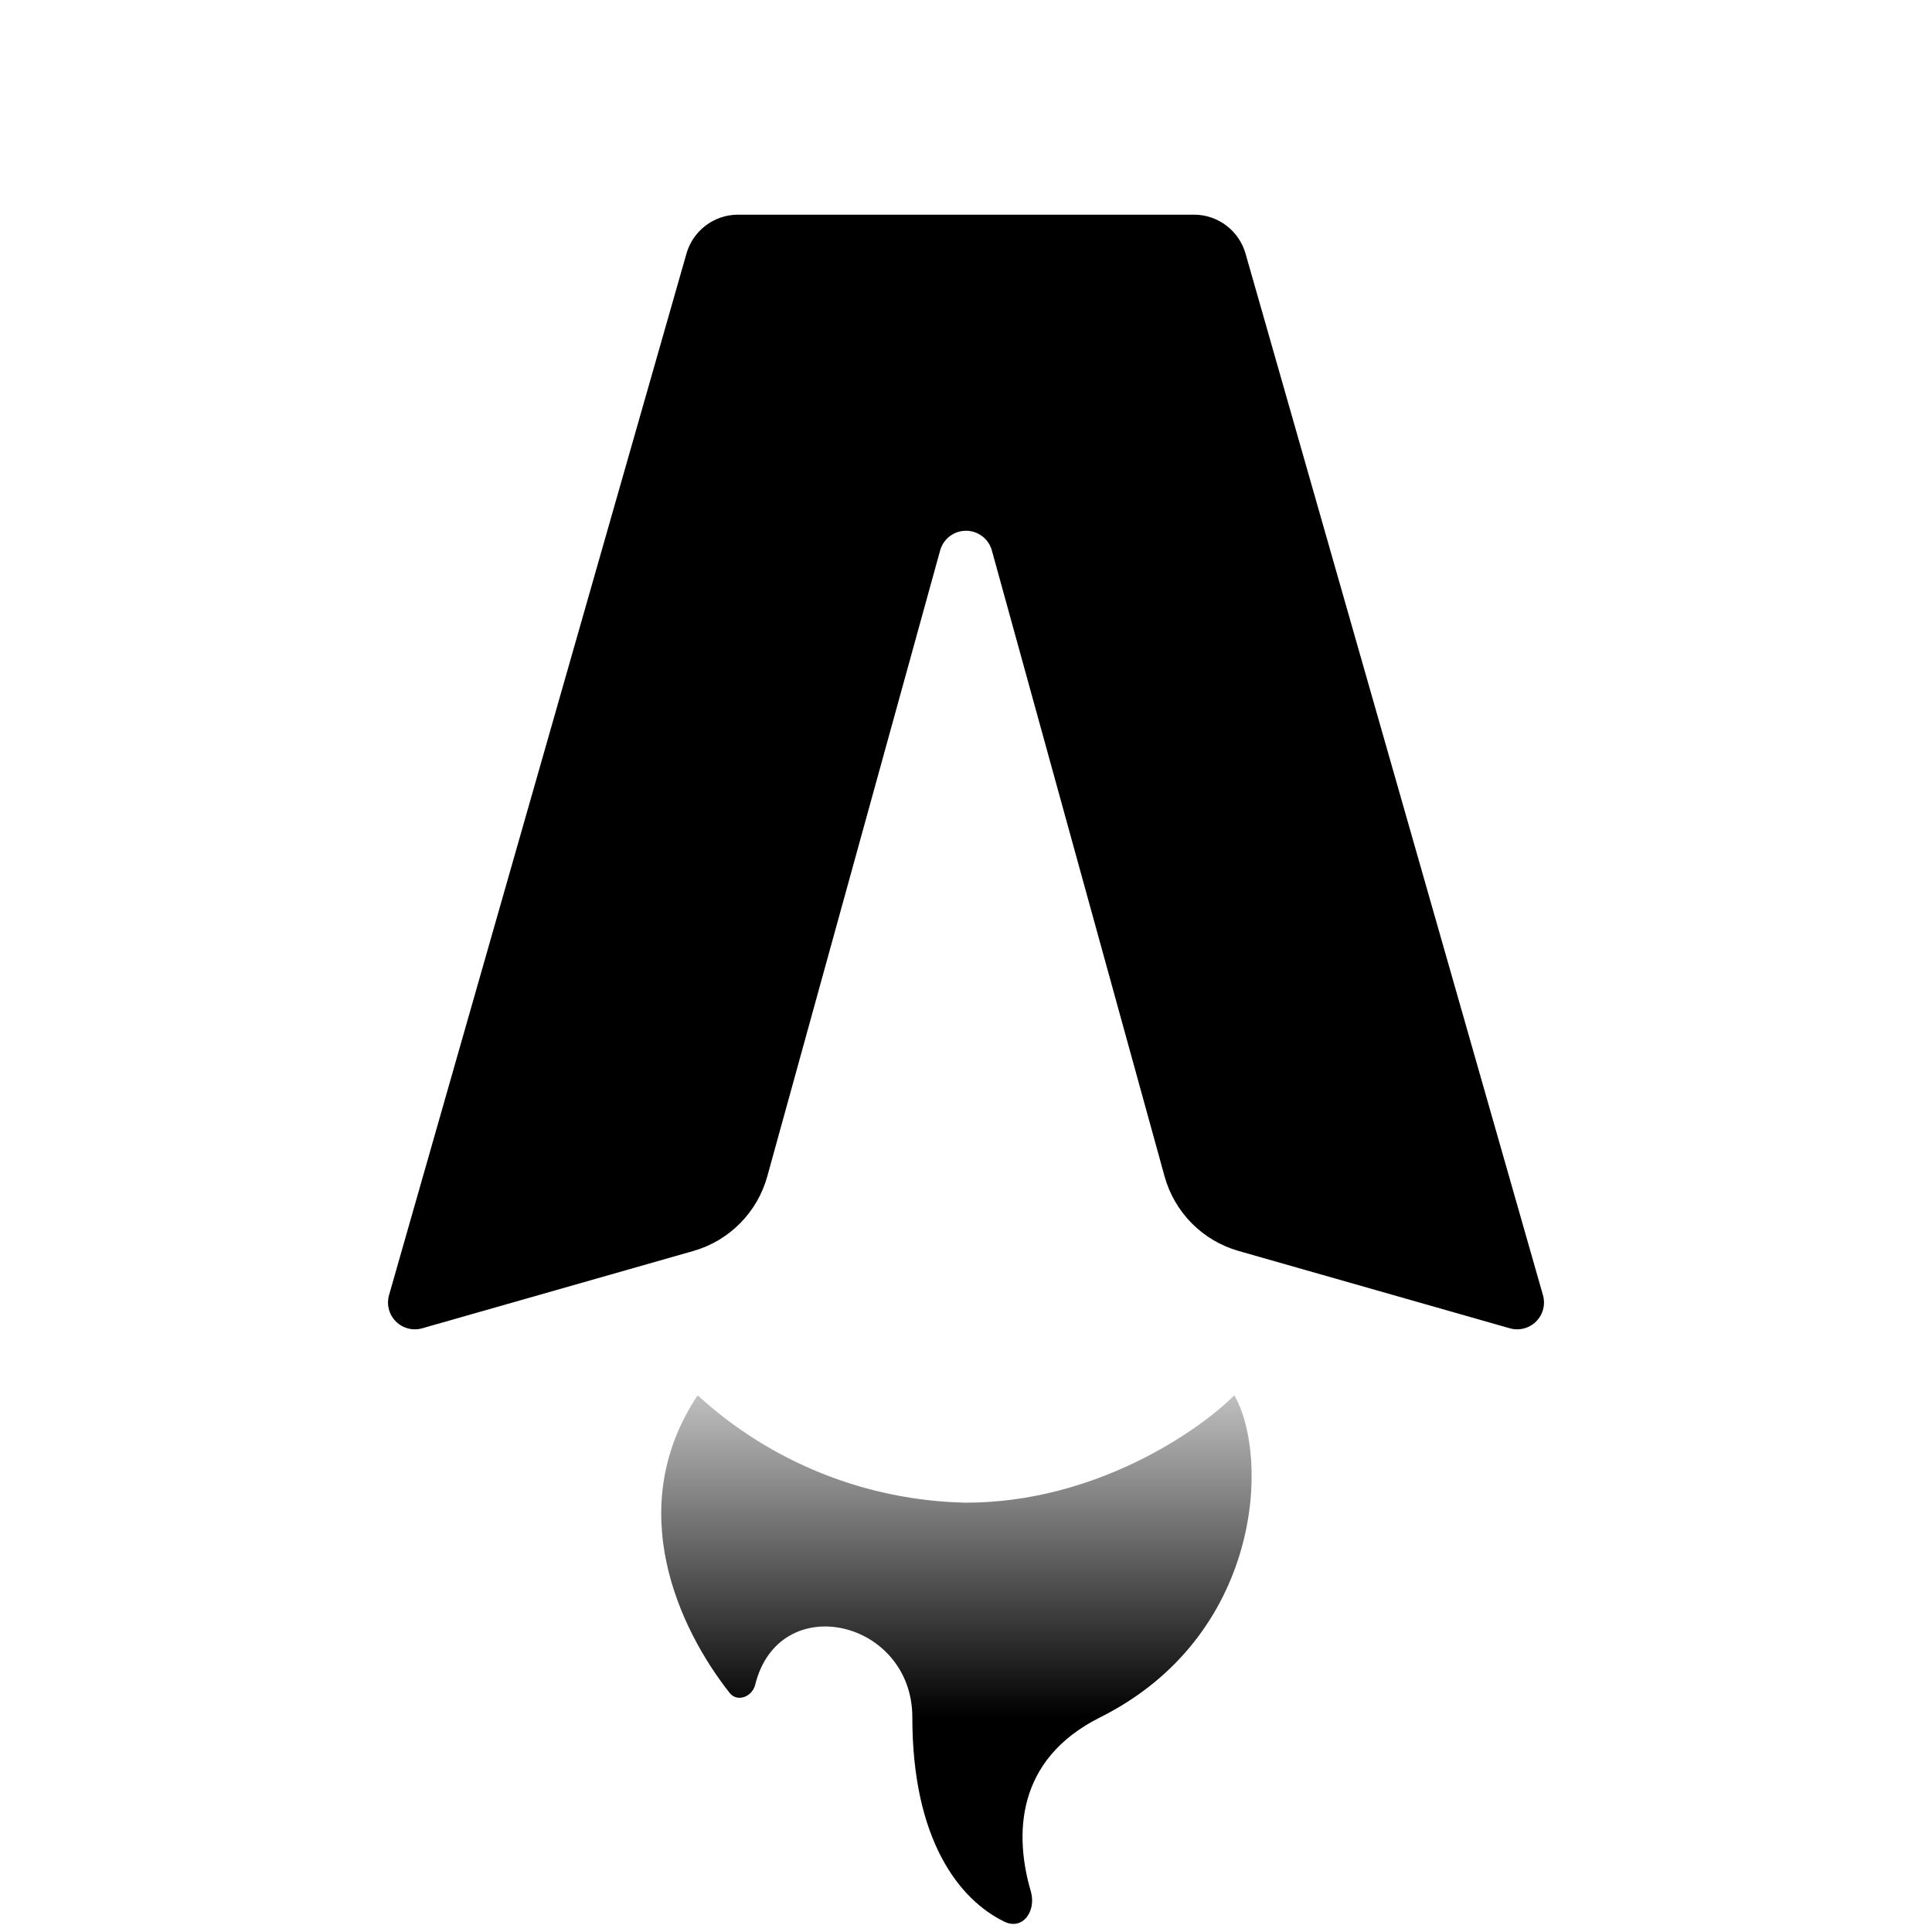
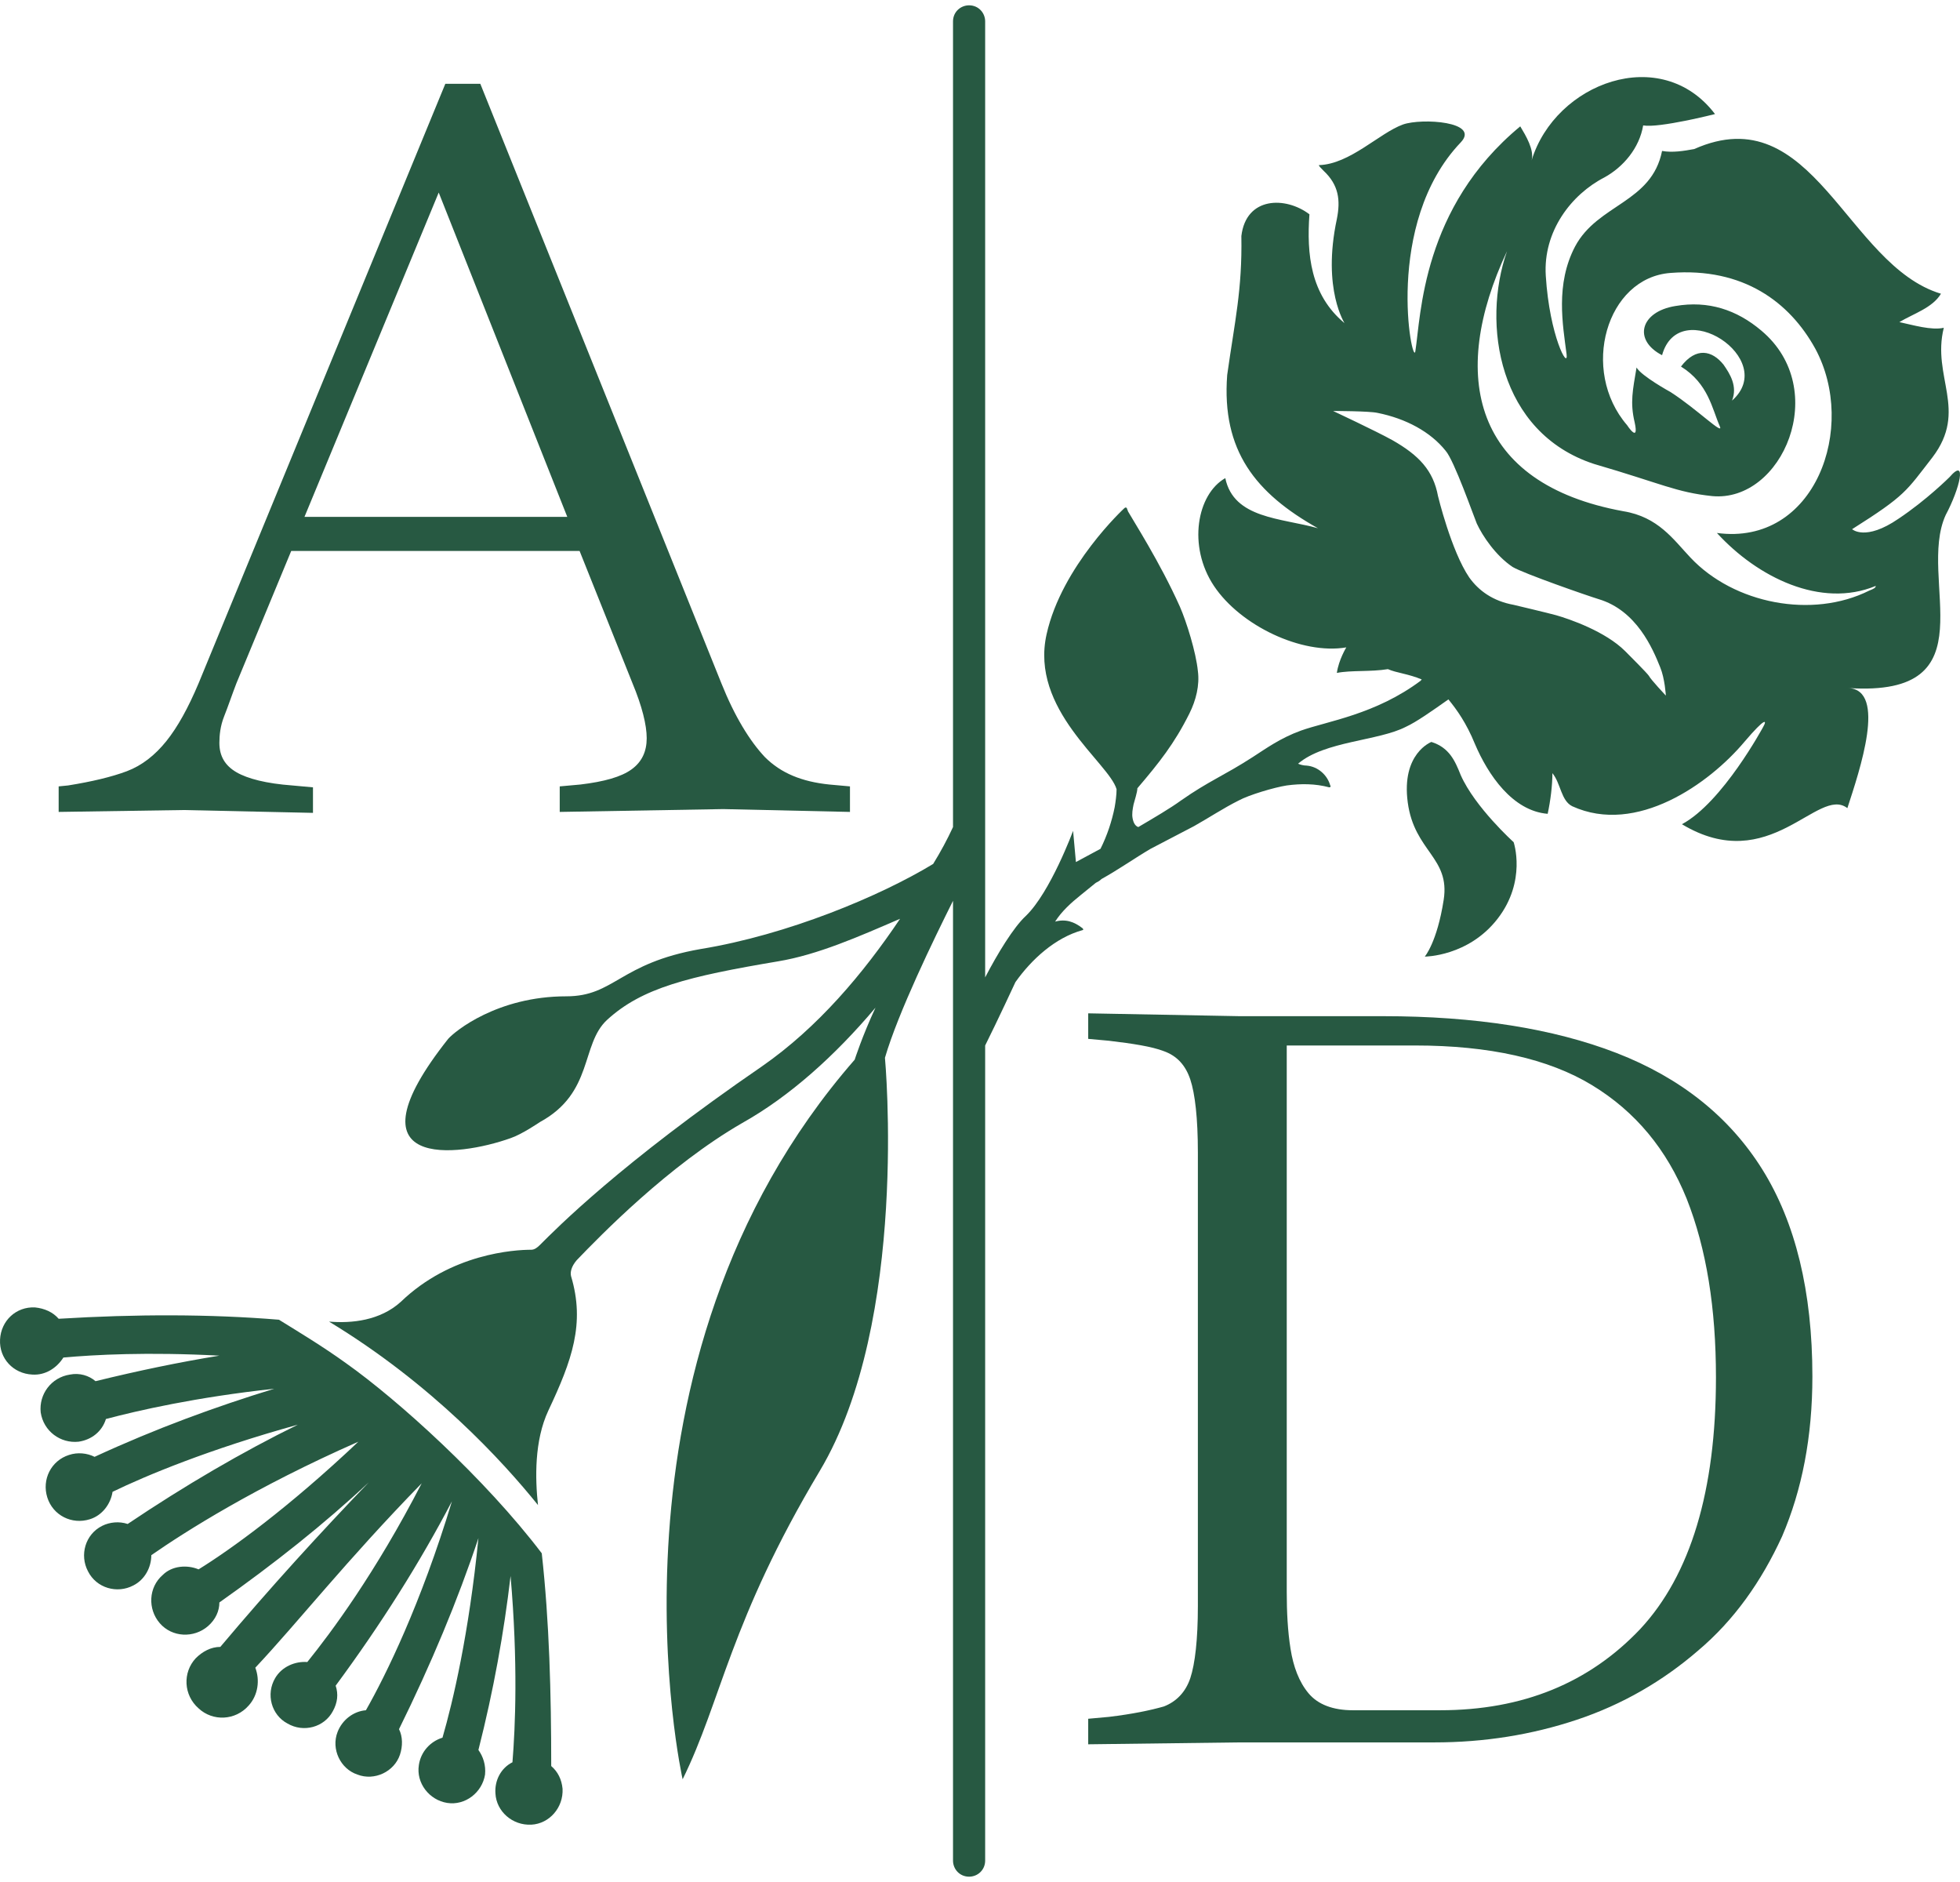
- <svg fill="none" viewBox="0 0 36 36">
-   <path fill="#000" d="M22.25 4h-8.5a1 1 0 0 0-.96.73l-5.54 19.4a.5.5 0 0 0 .62.62l5.05-1.44a2 2 0 0 0 1.38-1.4l3.22-11.66a.5.5 0 0 1 .96 0l3.22 11.67a2 2 0 0 0 1.38 1.39l5.05 1.44a.5.5 0 0 0 .62-.62l-5.54-19.4a1 1 0 0 0-.96-.73Z" />
-   <path fill="url(#gradient)" d="M18 28a7.63 7.63 0 0 1-5-2c-1.4 2.1-.35 4.35.6 5.55.14.17.41.07.47-.15.44-1.8 2.93-1.22 2.93.6 0 2.28.87 3.4 1.72 3.81.34.16.59-.2.49-.56-.31-1.05-.29-2.46 1.29-3.25 3-1.5 3.17-4.83 2.5-6-.67.67-2.6 2-5 2Z" />
-   <defs>
-     <linearGradient id="gradient" x1="16" x2="16" y1="32" y2="24" gradientUnits="userSpaceOnUse">
-       <stop stop-color="#000" />
-       <stop offset="1" stop-color="#000" stop-opacity="0" />
-     </linearGradient>
-   </defs>
-   <style>
-     @media (prefers-color-scheme:dark){:root{filter:invert(100%)}}
-   </style>
+ <svg xmlns="http://www.w3.org/2000/svg" width="350" height="336" viewBox="0 0 350 336" fill="none">
+   <style type="text/css">
+ 		.monogram {
+ 			color: #275942;
+ 		}
+ 
+ 		@media(prefers-color-scheme: dark) {
+ 			.monogram {
+ 				color: #ECF4ED;
+ 			}
+ 		}
+ 	</style>
+   <g class="monogram">
+     <path d="M10.475 144.955V140.397L12.163 140.228C16.384 139.553 19.929 138.709 22.63 137.696C25.331 136.683 27.695 134.826 29.721 132.294C31.747 129.761 33.604 126.385 35.461 121.995L79.523 14.962H85.77L128.82 121.995C131.183 127.904 133.884 132.294 136.585 135.164C139.455 138.034 143.17 139.553 148.065 140.06L151.78 140.397V144.955L129.157 144.449L99.951 144.955V140.397L103.665 140.06C107.886 139.553 110.924 138.709 112.782 137.358C114.639 136.008 115.483 134.151 115.483 131.787C115.483 129.424 114.639 126.047 112.95 121.995L103.496 98.36H52.005L42.214 121.995C41.37 124.19 40.694 126.216 40.019 127.904C39.344 129.593 39.175 131.281 39.175 132.631C39.175 134.995 40.188 136.683 42.214 137.865C44.239 139.047 47.616 139.891 52.174 140.228L55.888 140.566V145.124L32.76 144.618L10.475 144.955ZM54.369 92.283H101.302L78.342 34.377L54.369 92.283Z" fill="currentColor" />
+     <path d="M194.323 311.415V306.857L198.037 306.519C202.258 306.013 205.465 305.337 207.829 304.662C210.023 303.818 211.712 302.13 212.556 299.597C213.4 297.065 213.906 292.676 213.906 286.767V205.732C213.906 199.654 213.4 195.265 212.556 192.733C211.712 190.2 210.192 188.512 207.829 187.668C205.634 186.824 202.258 186.317 198.037 185.811L194.323 185.473V180.915L221.334 181.422H246.996C263.371 181.422 277.384 183.616 288.695 188.006C300.006 192.395 308.785 199.317 314.693 208.771C320.602 218.225 323.641 230.549 323.641 245.743C323.641 256.548 321.784 266.002 318.239 274.274C314.525 282.377 309.629 289.299 303.213 294.701C296.967 300.104 289.708 304.324 281.604 307.026C273.501 309.727 265.06 311.077 256.112 311.077H221.166L194.323 311.415ZM241.593 305.337H257.125C271.981 305.337 283.799 300.441 292.915 290.819C301.863 281.196 306.421 266.17 306.421 245.912C306.421 233.588 304.733 222.952 301.188 214.004C297.642 205.225 292.071 198.473 284.305 193.746C276.54 189.019 265.904 186.655 252.736 186.655H229.776V284.234C229.776 287.78 229.944 291.156 230.451 294.364C230.957 297.571 231.97 300.273 233.659 302.299C235.347 304.324 238.048 305.337 241.593 305.337Z" fill="currentColor" />
+     <path d="M260.839 138.372C259.826 135.839 258.813 133.476 255.606 132.463C255.606 132.463 250.203 134.489 251.385 143.268C252.567 152.046 258.982 153.059 257.8 160.656C256.619 168.253 254.424 170.786 254.424 170.786C254.424 170.786 262.19 170.786 267.423 164.033C272.657 157.28 270.293 150.358 270.293 150.358C270.293 150.358 263.372 144.112 260.839 138.372Z" fill="currentColor" />
+     <path d="M348.12 85.193C348.12 85.193 344.069 89.244 339.004 92.621C333.095 96.673 330.732 94.478 330.732 94.478C340.354 88.4 340.354 87.725 345.082 81.647C351.497 73.206 344.913 67.297 347.107 58.519C344.913 59.025 341.536 58.012 339.173 57.506C341.705 55.986 345.082 54.973 346.601 52.441C329.719 47.376 323.81 17.157 302.538 26.611C300.681 26.949 298.655 27.287 296.798 26.949C294.941 36.234 285.318 36.403 281.267 44C277.721 50.753 279.072 58.012 279.747 63.246C280.085 66.116 276.708 60.038 276.033 49.233C275.527 41.299 280.591 34.715 286.5 31.676C289.876 29.819 292.746 26.442 293.422 22.391C296.292 22.897 306.252 20.365 306.252 20.365C296.629 7.703 277.721 14.794 273.501 28.637C274.007 26.78 272.488 24.248 271.475 22.559C253.917 37.078 253.748 56.324 252.736 62.739C252.229 65.609 246.996 39.948 260.839 25.43C264.384 21.715 253.917 21.04 250.541 22.222C246.32 23.741 241.087 29.312 235.516 29.481C235.516 29.65 235.853 29.988 236.36 30.494C239.061 33.026 239.399 35.728 238.723 39.104C236.022 51.766 240.243 57.843 240.074 57.675C233.996 52.61 233.321 45.351 233.827 38.26C229.607 35.052 222.516 35.052 221.672 42.143C221.841 51.766 220.49 57.337 219.14 66.96C218.127 80.466 224.204 88.063 235.347 94.309C228.763 92.452 220.322 92.621 218.802 85.362C213.737 88.231 212.049 97.517 216.776 104.607C221.503 111.698 232.477 116.931 240.411 115.581C240.411 115.581 239.061 117.775 238.723 120.139C241.256 119.633 244.801 119.97 247.84 119.464C249.359 120.139 251.554 120.308 253.917 121.321C253.917 121.321 253.748 121.321 253.748 121.49C245.645 127.567 237.035 128.749 232.308 130.437C228.594 131.788 226.062 133.645 223.698 135.164C218.465 138.541 215.932 139.385 210.868 142.93C209.01 144.281 206.14 145.969 203.27 147.657C202.764 147.488 202.426 146.982 202.258 146.138C202.089 145.294 202.258 144.449 202.426 143.605C202.595 142.93 203.102 141.411 203.102 140.735C206.985 136.177 209.686 132.801 212.387 127.398C213.569 125.035 214.244 122.334 213.906 119.801C213.569 116.425 211.88 111.023 210.699 108.321C207.153 100.387 202.258 92.79 201.413 91.27C201.413 91.102 201.245 90.933 201.245 90.764C201.245 90.764 201.245 90.764 201.076 90.595C201.076 90.595 200.907 90.595 200.738 90.764C200.738 90.764 189.596 101.062 186.895 113.217C183.856 126.723 198.037 136.177 199.388 140.904C199.388 141.917 199.219 143.099 199.05 144.112C198.543 146.644 197.699 149.176 196.518 151.54C193.985 152.891 192.128 153.904 192.128 153.904L191.622 148.332C191.622 148.332 187.57 159.306 183.181 163.526C180.986 165.552 178.116 170.279 175.921 174.5V3.82C175.921 2.301 174.739 0.95 173.051 0.95C171.532 0.95 170.181 2.132 170.181 3.82V147.657C169.168 149.852 167.987 152.046 166.636 154.241C157.182 159.981 140.637 166.903 125.106 169.435C110.587 171.968 109.743 177.876 101.133 177.876C88.809 177.876 81.212 184.123 80.03 185.473C61.291 209.109 81.718 206.576 91.172 203.2C93.198 202.524 96.406 200.33 96.406 200.33C106.029 195.096 103.665 186.486 108.392 182.097C114.639 176.357 122.911 174.331 138.949 171.63C146.04 170.448 153.299 167.241 160.727 164.033C154.143 173.825 146.04 183.447 136.079 190.369C110.756 207.758 99.445 219.238 96.406 222.277C95.899 222.783 95.393 223.121 94.886 223.121C91.847 223.121 80.536 223.796 71.589 232.406C67.875 235.783 62.81 236.289 58.758 235.951C77.16 247.094 89.822 260.937 96.068 268.703C95.562 263.976 95.393 257.223 97.925 251.821C102.146 242.873 104.509 236.289 101.977 227.848C101.808 227.173 101.977 226.16 102.99 224.978C107.21 220.588 119.366 208.096 132.534 200.499C140.975 195.772 149.078 188.512 156.338 179.902C153.974 184.967 152.624 189.187 152.624 189.187C105.185 243.548 121.898 317.661 121.898 317.661C128.82 303.649 130.339 289.468 146.377 262.625C162.415 235.783 158.026 188.85 158.026 188.85C160.39 180.746 166.805 167.578 170.181 160.825V332.18C170.181 333.7 171.363 335.05 173.051 335.05C174.571 335.05 175.921 333.868 175.921 332.18V186.655C178.116 182.266 181.324 175.344 181.324 175.344C184.194 171.292 188.414 167.409 193.31 166.059C193.479 166.059 193.479 165.89 193.31 165.721C191.791 164.539 190.271 164.033 188.414 164.539C189.596 162.682 191.284 161.163 192.972 159.812C193.816 159.137 194.829 158.293 195.673 157.618C196.011 157.449 196.349 157.28 196.686 156.942C199.725 155.254 202.595 153.228 205.465 151.54L213.231 147.488C215.932 145.969 218.465 144.281 221.166 142.93C223.023 141.917 227.581 140.567 229.776 140.229C232.308 139.891 234.84 139.891 237.373 140.567C237.541 140.567 237.71 140.398 237.541 140.229C237.035 138.372 235.347 136.852 233.321 136.684C232.814 136.684 232.139 136.515 231.801 136.346C236.529 132.294 246.151 132.294 251.047 129.762C252.904 128.918 255.774 126.892 258.644 124.866C260.164 126.723 261.852 129.087 263.371 132.801C265.735 138.372 270.124 144.787 276.371 145.294C276.877 142.93 277.215 140.229 277.215 138.034C278.734 139.891 278.734 142.93 280.76 143.943C292.24 149.176 305.239 139.891 311.486 132.463C315.369 127.905 315.538 128.58 314.862 129.762C314.862 129.762 307.603 143.268 300.344 147.151C316.044 156.605 324.654 140.229 329.887 144.281C332.082 137.528 336.978 123.178 330.056 122.84C355.717 124.528 342.212 103.426 347.445 91.946C349.977 87.219 351.328 81.479 348.12 85.193ZM294.435 120.645C294.097 120.139 290.889 116.931 290.214 116.256C286.669 112.711 280.254 110.516 277.89 109.841C276.708 109.503 270.293 107.984 270.293 107.984C266.579 107.308 264.047 105.451 262.358 103.088C259.151 98.361 256.787 88.569 256.787 88.569C255.943 84.011 253.411 81.31 248.684 78.609C245.645 76.92 238.048 73.375 238.048 73.375C238.048 73.375 244.463 73.375 245.983 73.713C251.047 74.726 255.437 77.089 258.138 80.466C259.657 82.154 263.203 92.283 263.709 93.465C264.722 95.66 267.085 99.205 270.124 101.231C272.15 102.413 283.292 106.296 285.487 106.971C292.24 108.997 295.11 115.75 296.461 119.126C297.305 121.152 297.474 124.191 297.474 124.191C297.474 124.191 294.772 121.321 294.435 120.645ZM333.77 105.451C323.641 110.516 309.629 107.815 301.863 99.543C298.824 96.335 296.123 92.283 289.876 91.27C263.034 86.374 258.644 67.129 269.111 44.844C264.553 57.843 267.592 77.258 284.643 82.829C296.798 86.374 299.331 87.894 305.746 88.569C318.239 89.751 327.017 69.492 314.525 59.025C310.135 55.311 305.071 53.623 299.162 54.636C292.915 55.649 291.565 60.713 296.798 63.415C299.837 52.441 317.732 64.09 309.291 71.518C310.304 68.986 308.953 66.791 307.772 65.103C305.746 62.571 302.876 61.895 300.175 65.441C305.071 68.479 305.746 73.037 307.096 76.076C307.941 77.933 303.045 73.037 298.318 69.999C298.318 69.999 293.084 67.129 292.24 65.609C291.565 69.661 291.058 71.856 291.902 75.401C292.747 79.284 290.552 75.907 290.552 75.907C282.111 66.116 286.838 49.571 298.318 48.727C311.317 47.714 319.589 53.961 324.148 62.233C331.745 76.245 324.147 97.517 306.59 95.153C313.849 103.088 325.16 108.659 334.952 104.607C334.952 104.945 334.615 105.114 333.77 105.451Z" fill="currentColor" />
+     <path d="M96.743 277.313C86.614 263.976 71.082 249.964 61.797 243.38C57.577 240.341 53.356 237.808 49.811 235.614C37.487 234.601 24.318 234.601 10.475 235.445C9.462 234.263 7.943 233.588 6.254 233.419C2.878 233.25 0.177 235.783 0.008 239.159C-0.161 242.536 2.371 245.237 5.748 245.406C8.111 245.574 10.137 244.224 11.319 242.367C16.89 241.86 26.344 241.354 39.175 242.029C31.916 243.211 24.656 244.73 17.059 246.587C15.877 245.574 14.189 245.068 12.501 245.406C9.124 245.912 6.93 248.951 7.267 252.158C7.774 255.535 10.813 257.73 14.02 257.392C16.384 257.054 18.241 255.535 18.916 253.34C24.656 251.821 34.954 249.457 48.967 247.938C38.499 251.145 27.864 255.028 16.89 260.093C15.54 259.418 13.851 259.249 12.332 259.755C9.124 260.768 7.436 264.145 8.449 267.352C9.462 270.56 12.838 272.248 16.046 271.235C18.241 270.56 19.76 268.534 20.098 266.34C26.007 263.47 37.318 258.743 53.187 254.353C43.227 259.249 33.097 265.158 22.799 272.08C21.28 271.573 19.591 271.742 18.241 272.417C15.202 273.937 14.189 277.651 15.709 280.521C17.228 283.559 20.942 284.572 23.812 283.053C25.838 282.04 27.02 279.845 27.02 277.651C33.097 273.43 45.59 265.495 63.992 257.392C51.499 269.21 41.201 276.638 35.461 280.183C33.435 279.339 30.734 279.508 29.046 281.196C26.513 283.391 26.344 287.274 28.539 289.806C30.734 292.338 34.617 292.507 37.149 290.312C38.499 289.131 39.175 287.611 39.175 286.092C48.967 279.17 57.914 272.079 65.849 264.651C57.239 273.599 48.291 283.391 39.344 294.026C37.655 294.026 36.136 294.871 34.954 296.052C32.591 298.585 32.76 302.636 35.461 305C37.993 307.363 42.045 307.195 44.408 304.493C46.097 302.636 46.434 299.935 45.59 297.741C53.356 289.468 61.797 278.664 75.303 264.82C67.031 280.858 59.096 291.494 54.875 296.728C52.681 296.559 50.317 297.572 49.135 299.598C47.447 302.468 48.46 306.182 51.33 307.701C54.2 309.389 57.914 308.376 59.434 305.506C60.278 303.987 60.447 302.468 59.94 300.948C68.043 289.975 74.965 279.001 80.705 268.028C75.134 286.429 68.888 299.091 65.342 305.338C63.148 305.506 61.122 307.026 60.278 309.22C59.096 312.259 60.784 315.805 63.823 316.818C66.862 317.999 70.407 316.311 71.42 313.272C71.926 311.753 71.926 310.065 71.251 308.714C76.991 297.065 81.718 285.754 85.432 274.612C83.744 291.663 80.874 303.818 79.017 310.233C76.822 310.909 75.134 312.766 74.796 315.129C74.29 318.337 76.653 321.376 79.861 321.882C83.069 322.389 86.108 320.025 86.614 316.818C86.783 315.129 86.276 313.61 85.432 312.428C88.133 301.792 89.99 291.494 91.172 281.365C92.523 296.896 92.016 308.376 91.51 314.623C89.484 315.636 88.302 317.83 88.471 320.194C88.64 323.402 91.51 325.934 94.886 325.765C98.094 325.596 100.626 322.726 100.457 319.35C100.289 317.662 99.613 316.311 98.432 315.298C98.432 302.299 98.094 289.468 96.743 277.313Z" fill="currentColor" />
+   </g>
</svg>
